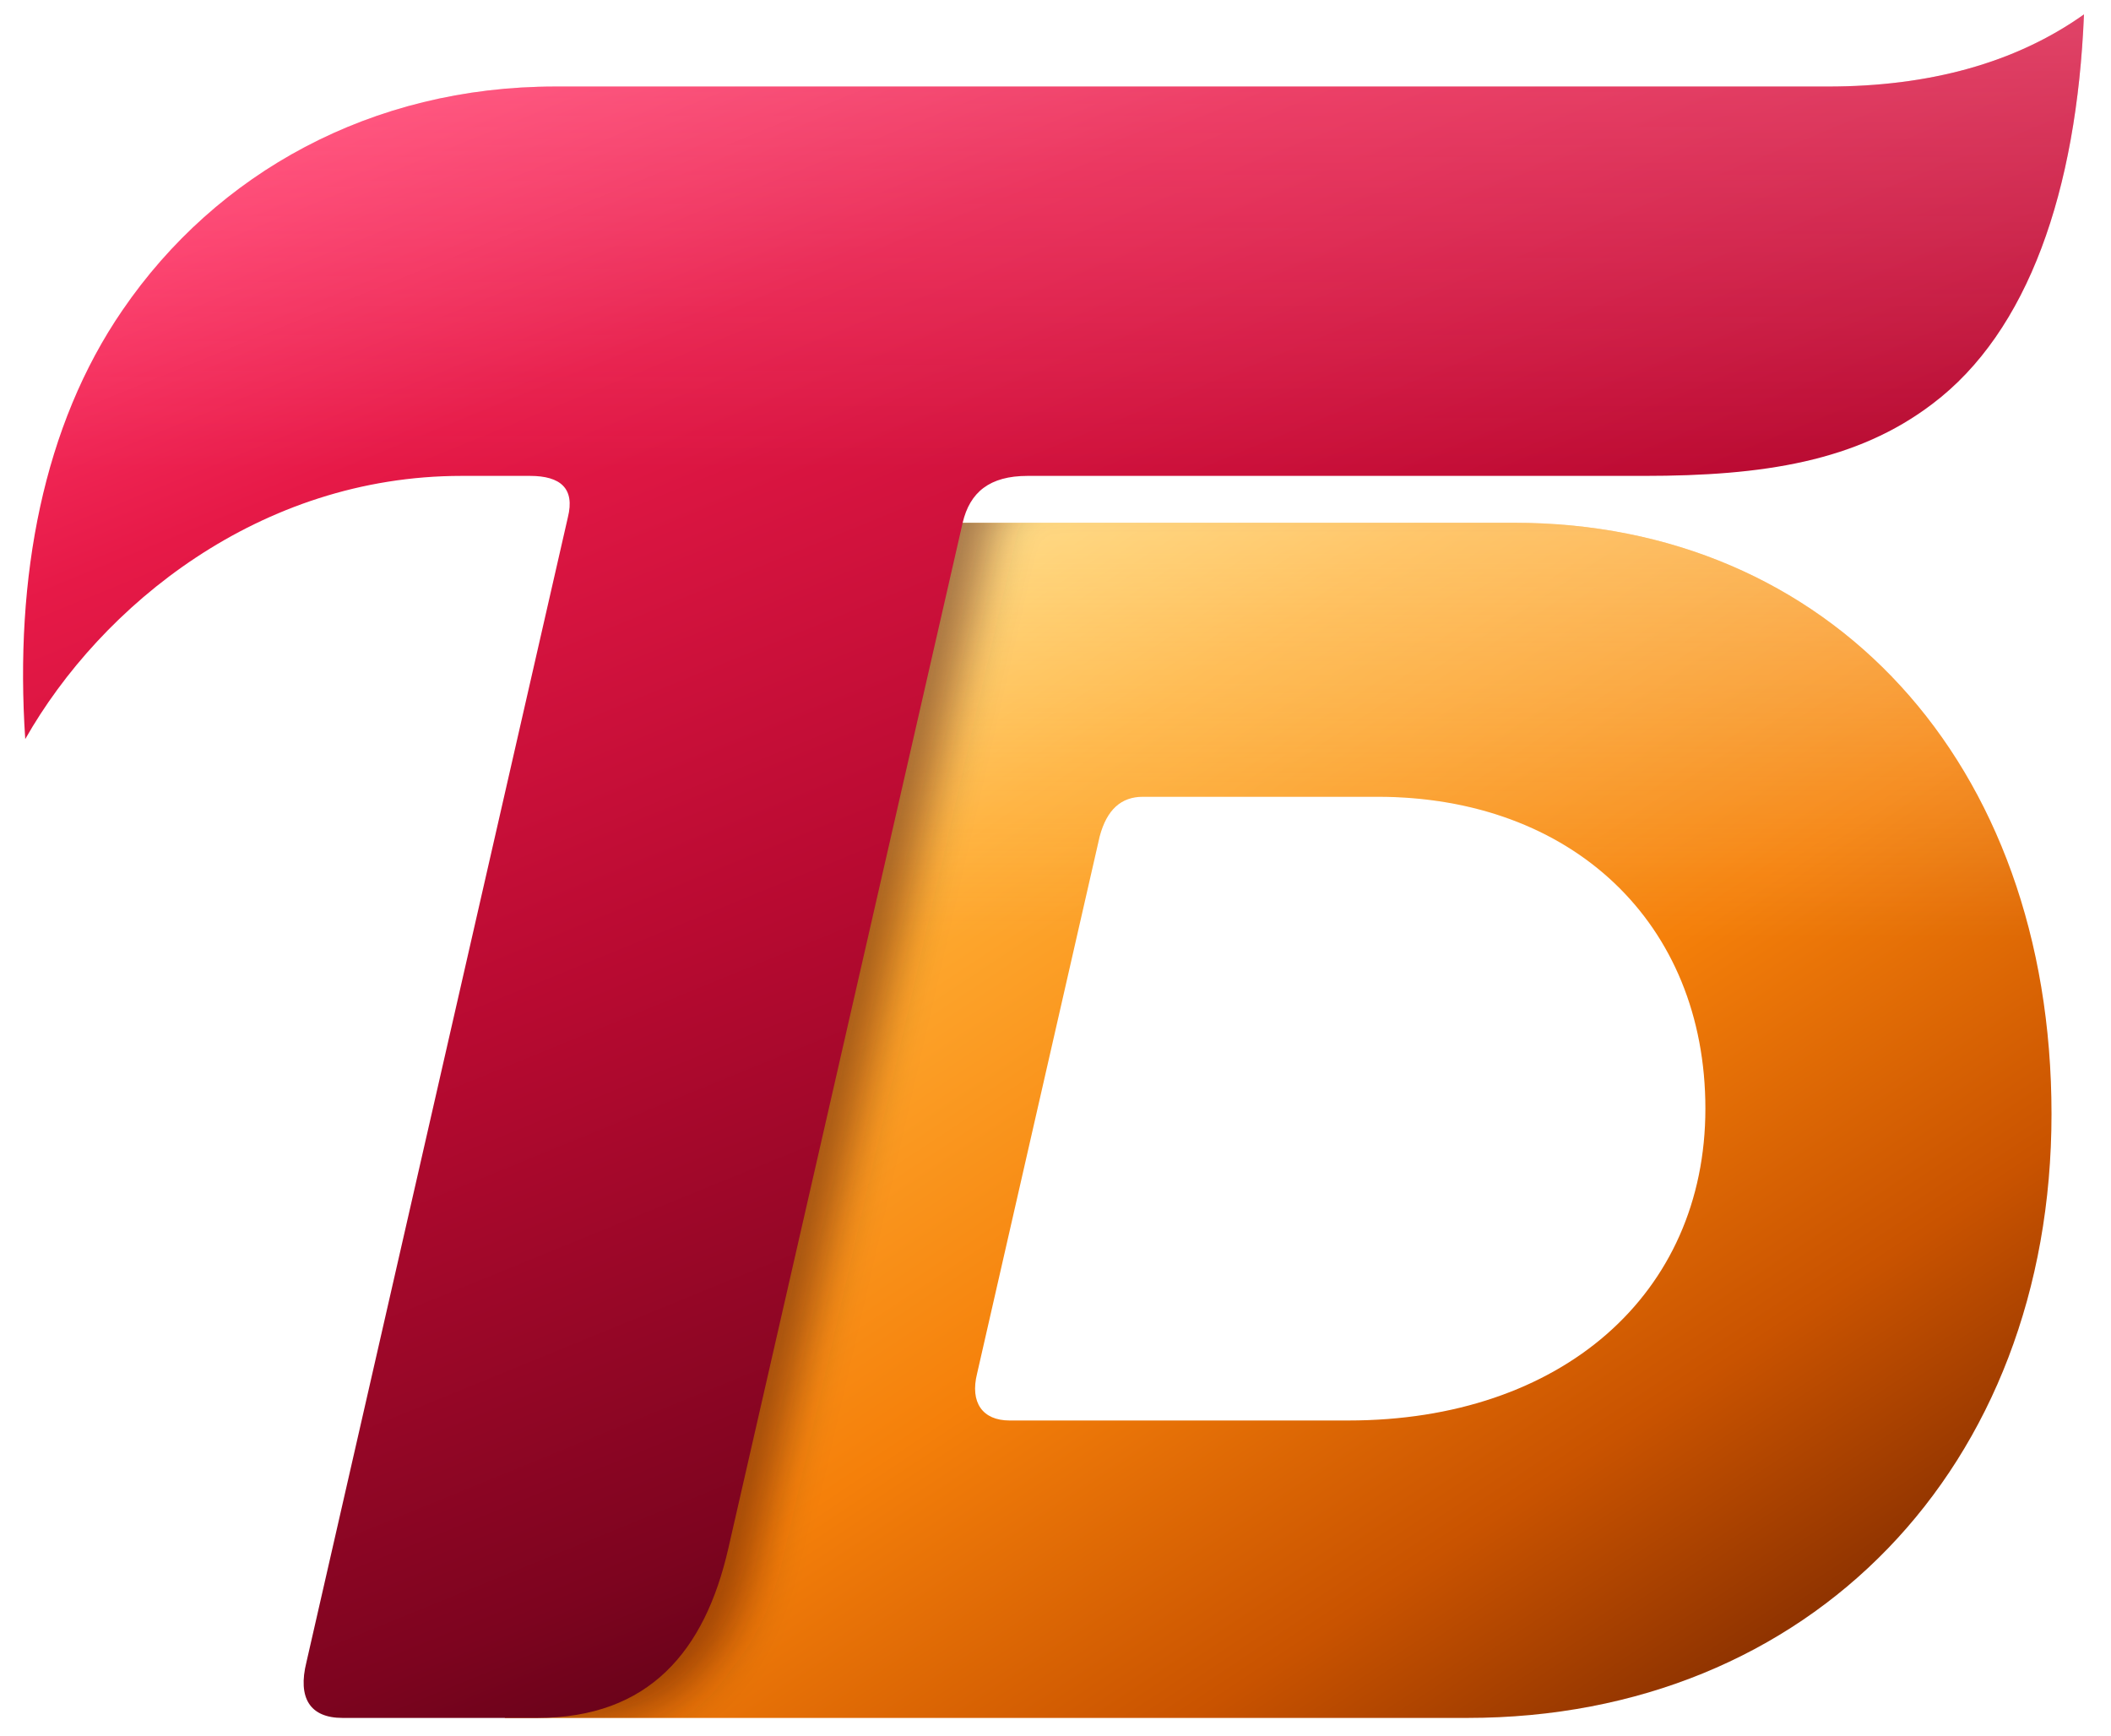
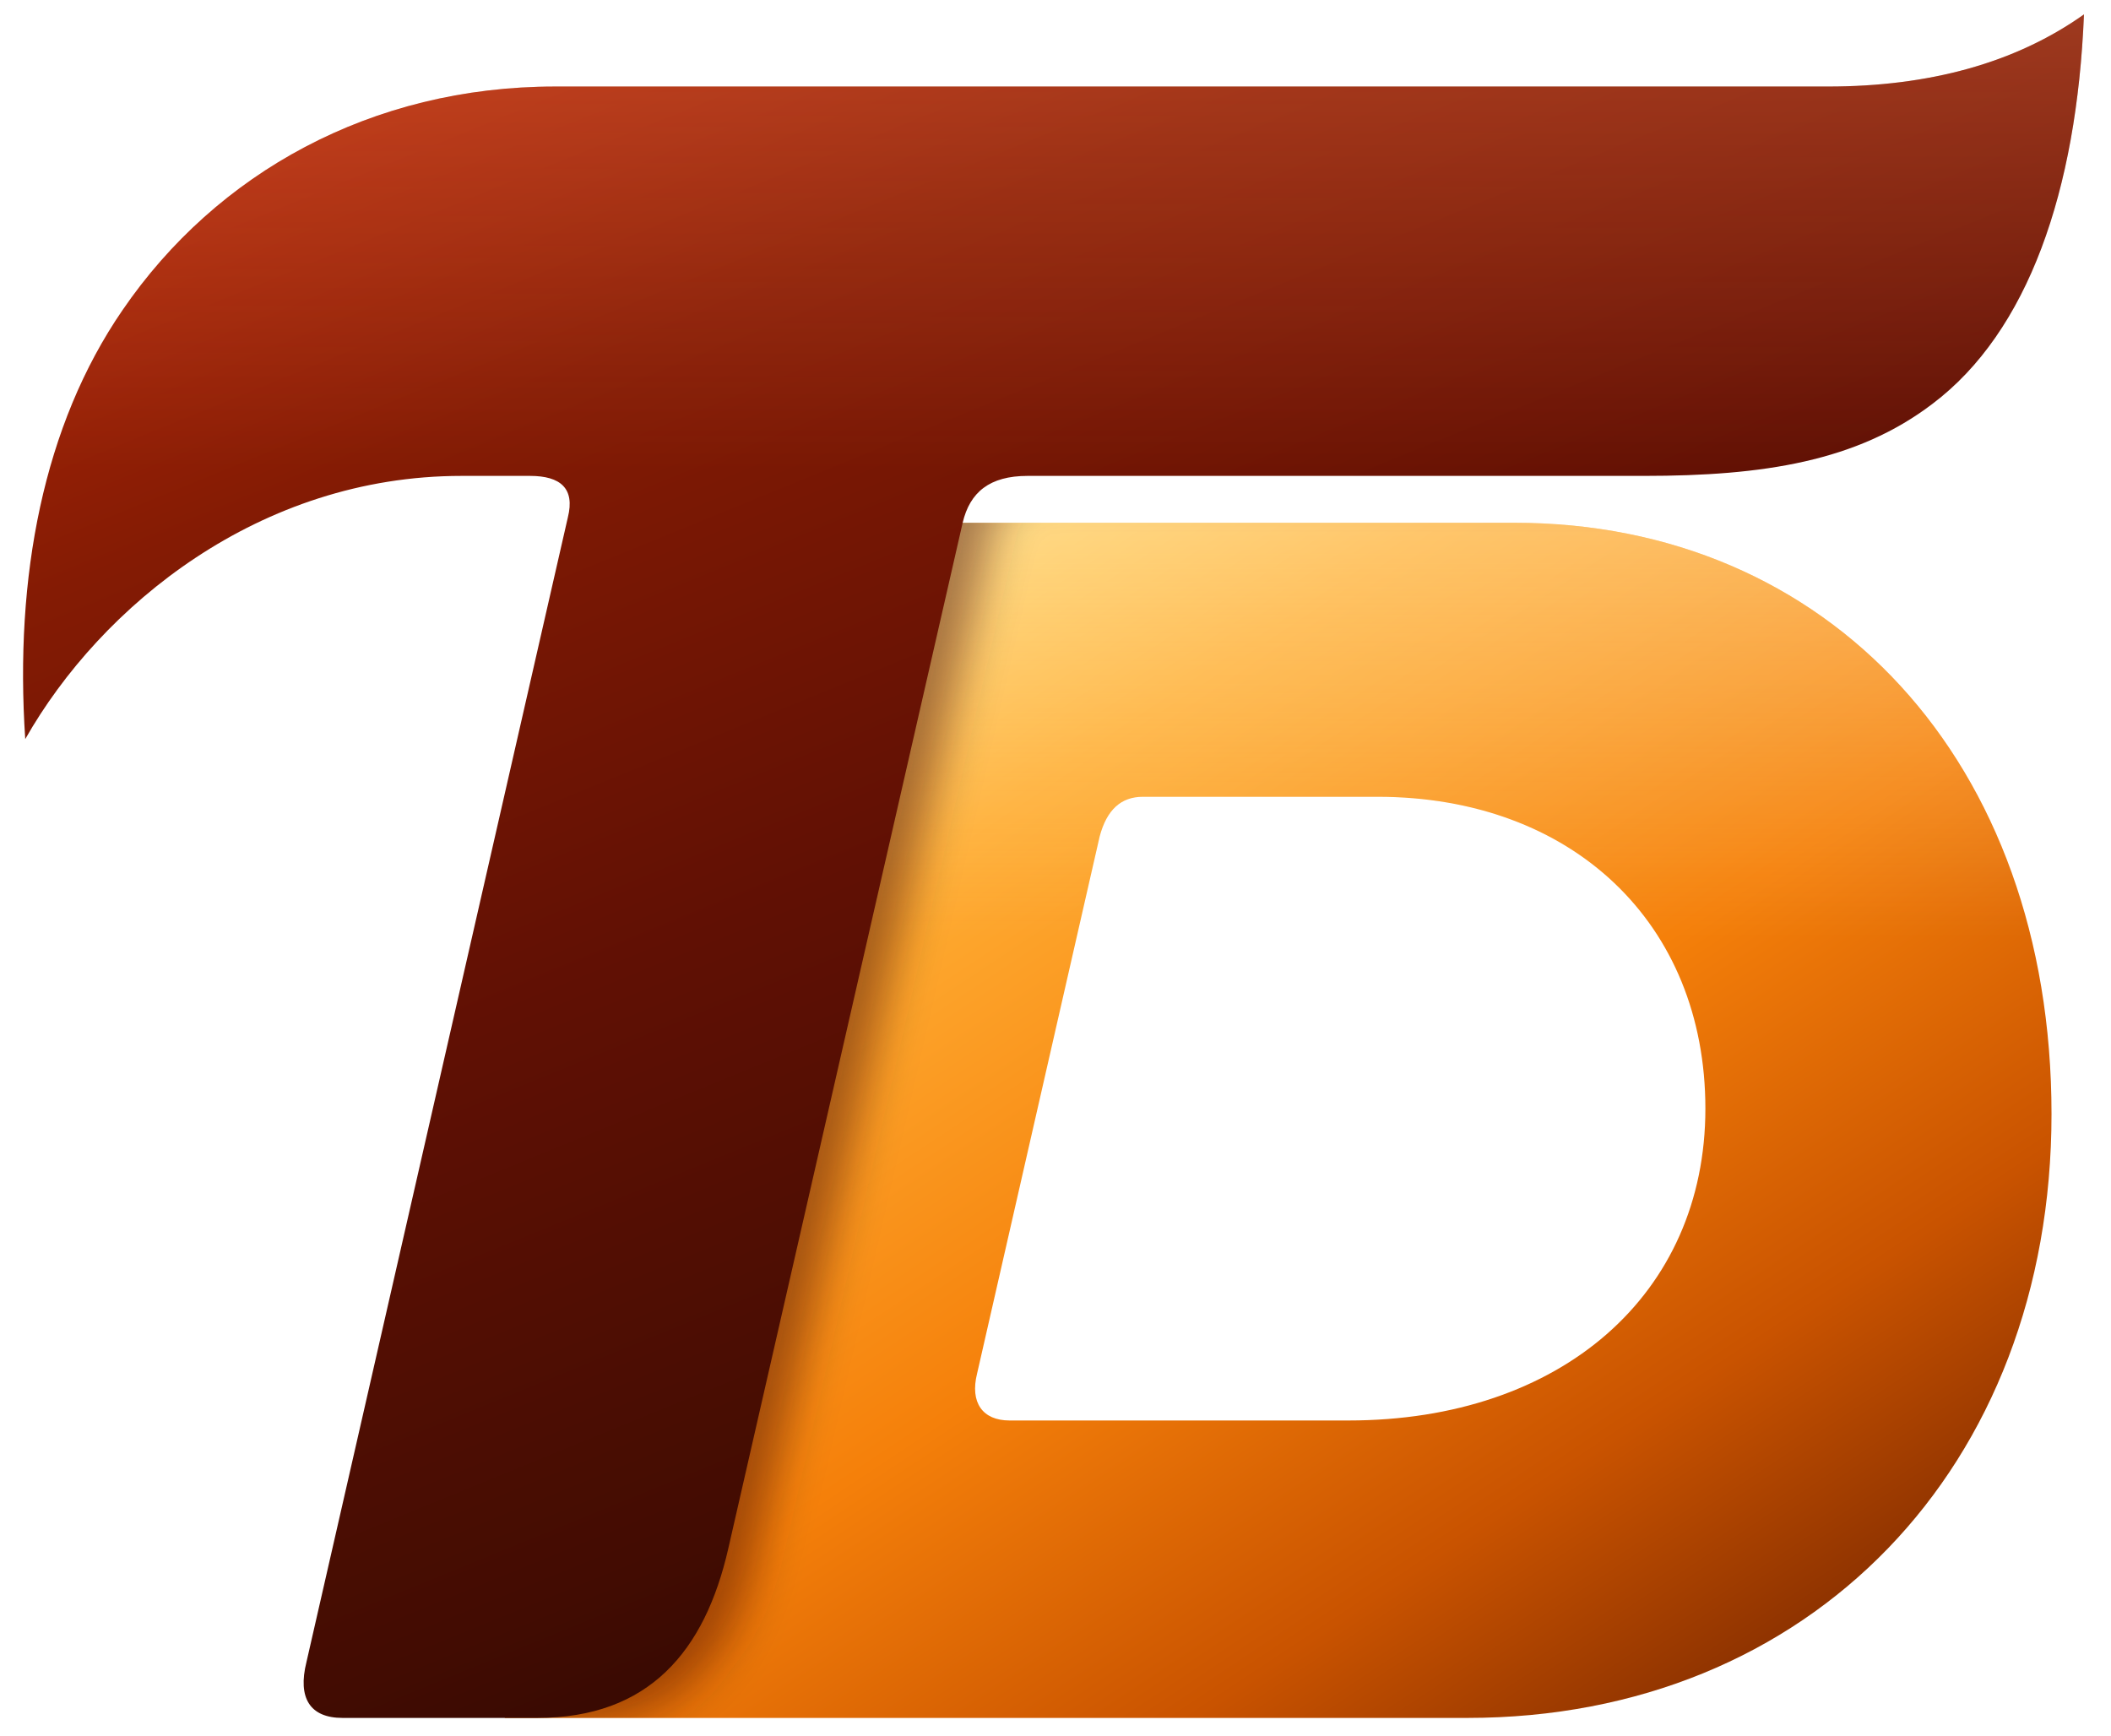
<svg xmlns="http://www.w3.org/2000/svg" viewBox="0 0 1171 963">
  <defs>
    <linearGradient id="crimsonGrad" x1="250" y1="48" x2="620" y2="953" gradientUnits="userSpaceOnUse">
-       <stop offset="0" stop-color="#FF3868" />
-       <stop offset="0.18" stop-color="#E61947" />
-       <stop offset="0.50" stop-color="#B80A31" />
-       <stop offset="0.82" stop-color="#7D041F" />
-       <stop offset="1" stop-color="#4D0112" />
+       <stop offset="0" stop-color="#A82507" />
+       <stop offset="0.18" stop-color="#841B04" />
+       <stop offset="0.50" stop-color="#601004" />
+       <stop offset="0.82" stop-color="#420C02" />
+       <stop offset="1" stop-color="#2A0601" />
    </linearGradient>
    <linearGradient id="orangeGrad" x1="480" y1="290" x2="920" y2="953" gradientUnits="userSpaceOnUse">
      <stop offset="0" stop-color="#FFD466" />
      <stop offset="0.22" stop-color="#FFAD33" />
      <stop offset="0.55" stop-color="#F5800A" />
      <stop offset="0.82" stop-color="#C95300" />
      <stop offset="1" stop-color="#8F3300" />
    </linearGradient>
    <linearGradient id="tTopGlow" x1="0" y1="8" x2="0" y2="260" gradientUnits="userSpaceOnUse">
-       <stop offset="0" stop-color="#FFB5C8" stop-opacity="0.30" />
-       <stop offset="1" stop-color="#FFB5C8" stop-opacity="0" />
+       <stop offset="0" stop-color="#FF8A5C" stop-opacity="0.30" />
+       <stop offset="1" stop-color="#FF8A5C" stop-opacity="0" />
    </linearGradient>
    <linearGradient id="dTopGlow" x1="0" y1="290" x2="0" y2="520" gradientUnits="userSpaceOnUse">
      <stop offset="0" stop-color="#FFF6D6" stop-opacity="0.35" />
      <stop offset="1" stop-color="#FFF6D6" stop-opacity="0" />
    </linearGradient>
    <filter id="tCastShadow" x="-10%" y="-10%" width="130%" height="130%">
      <feGaussianBlur in="SourceGraphic" stdDeviation="12" />
    </filter>
    <path id="dShape" fill-rule="evenodd" d="M 480 290 L 840 290 C 1014 290 1138 422 1138 618 C 1138 814 1004 953 814 953 L 280 953 L 480 290 Z M 634 442 L 764 442 C 872 442 946 512 946 615 C 946 718 866 788 748 788 L 560 788 C 545 788 538 778 542 762 L 610 464 C 614 449 622 442 634 442 Z" />
    <path id="tShape" d="M 308 48 L 1014 48 C 1070 48 1118 35 1156 8 C 1152 106 1125 184 1072 224 C 1030 256 978 264 912 264 L 570 264 C 549 264 538 273 534 290 L 404 859 C 391 916 360 953 298 953 L 190 953 C 172 953 165 942 170 922 L 315 287 C 319 271 311 264 294 264 L 256 264 C 144 264 56 336 14 410 C 8 320 24 236 68 172 C 120 96 206 48 308 48 Z" />
    <clipPath id="dClip">
      <use href="#dShape" />
    </clipPath>
  </defs>
  <use href="#dShape" fill="url(#orangeGrad)" />
  <use href="#dShape" fill="url(#dTopGlow)" />
  <g clip-path="url(#dClip)">
    <use href="#tShape" fill="#3D0E00" fill-opacity="0.45" transform="translate(16, 4)" filter="url(#tCastShadow)" />
  </g>
  <use href="#tShape" fill="url(#crimsonGrad)" />
  <use href="#tShape" fill="url(#tTopGlow)" />
</svg>
